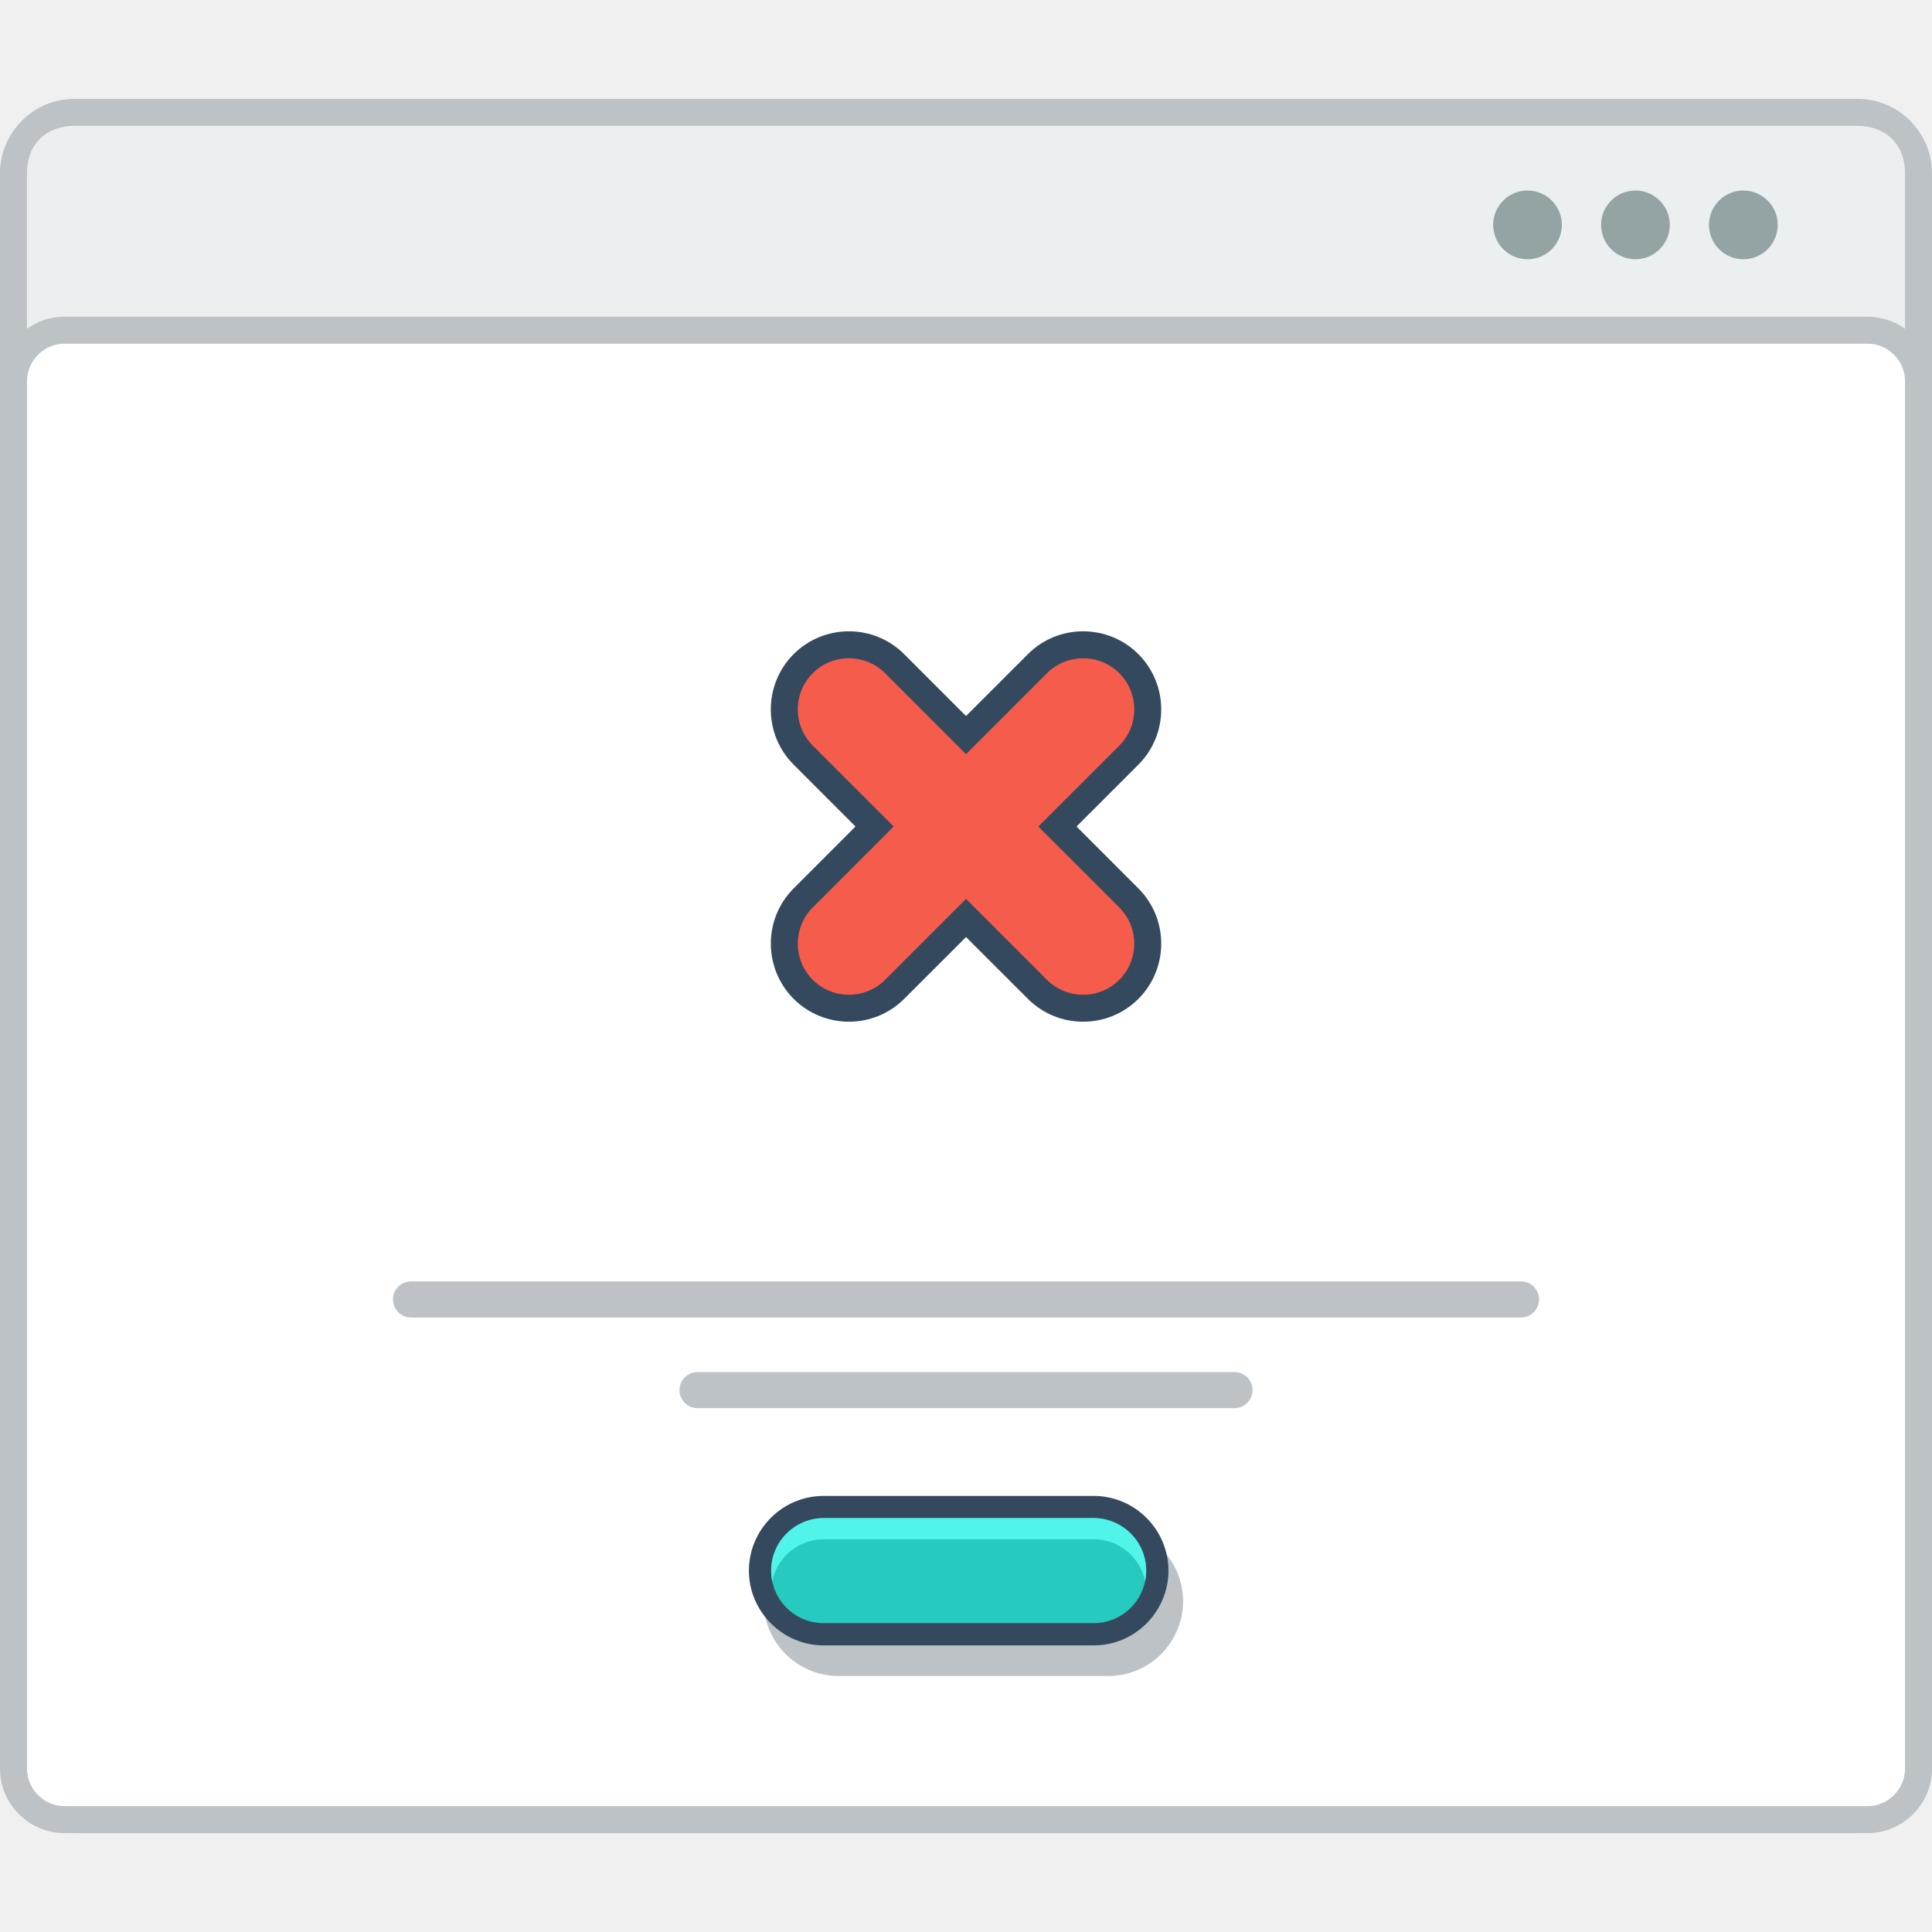
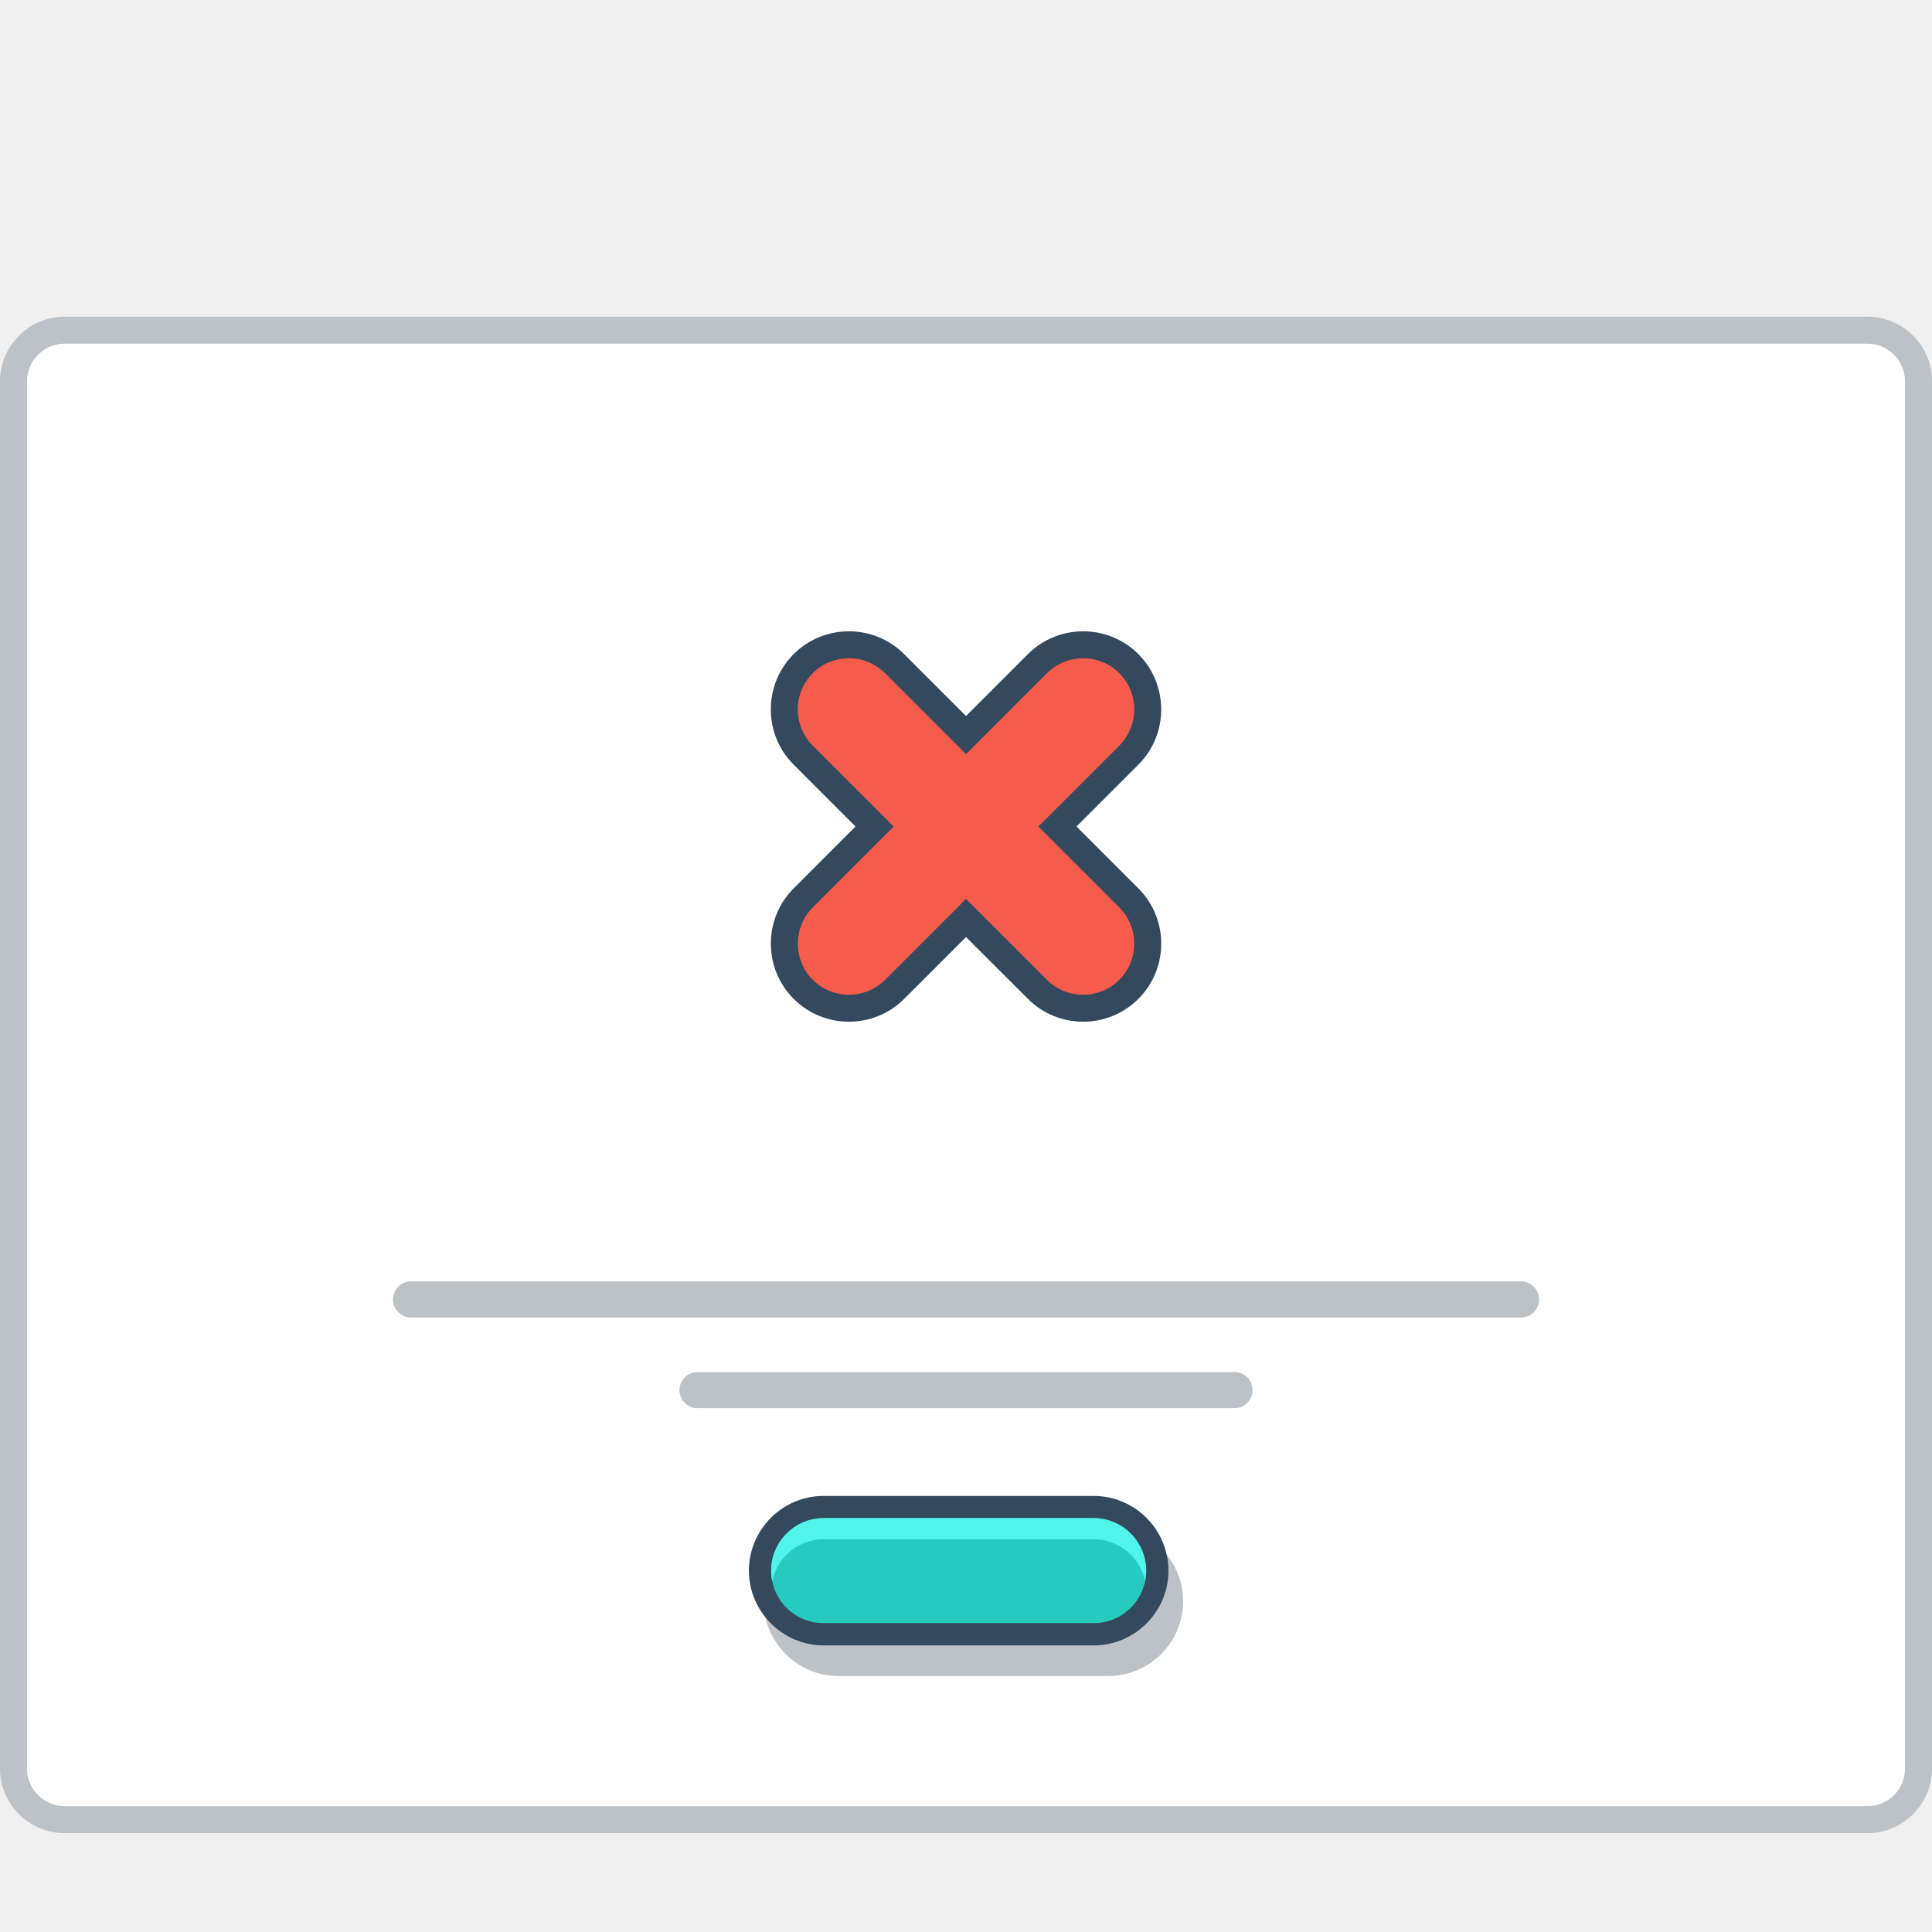
<svg xmlns="http://www.w3.org/2000/svg" version="1.0" id="Layer_1" x="0px" y="0px" width="800px" height="800px" viewBox="189.204 191.994 421.455 378.32" enable-background="new 0 0 800 800" xml:space="preserve">
  <g>
-     <path fill="#BCC2C6" d="M205.435,191.994h389.001c4.466,0,8.528,1.827,11.466,4.765v0.016c2.938,2.946,4.757,6.993,4.757,11.449   v345.868c0,4.456-1.819,8.512-4.757,11.449v0.017c-2.938,2.938-7,4.756-11.466,4.756H205.435c-4.472,0-8.527-1.818-11.465-4.756   v-0.017c-2.938-2.938-4.766-6.993-4.766-11.449V208.224c0-4.456,1.828-8.503,4.766-11.449v-0.016   C196.907,193.821,200.963,191.994,205.435,191.994" />
-     <path fill="#EBEFF0" d="M604.774,208.224v345.868c0,6.509-4.539,10.331-10.339,10.331H205.435c-5.791,0-10.34-3.705-10.34-10.331   V208.224c0-6.751,4.565-10.339,10.34-10.339h389.001C600.228,197.884,604.774,201.598,604.774,208.224" />
    <path fill="#BCC2C6" d="M203.29,239.515h393.289c3.881,0,7.404,1.578,9.949,4.13c2.553,2.554,4.13,6.075,4.13,9.956v302.629   c0,3.888-1.577,7.409-4.13,9.946c-2.545,2.552-6.068,4.138-9.949,4.138H203.29c-3.879,0-7.402-1.586-9.946-4.138   c-2.555-2.537-4.14-6.059-4.14-9.946V253.601c0-3.88,1.585-7.402,4.14-9.956C195.888,241.092,199.411,239.515,203.29,239.515" />
    <path fill-rule="evenodd" clip-rule="evenodd" fill="#FFFFFF" d="M203.29,245.397c-2.178,0-4.248,0.876-5.781,2.412   c-1.546,1.544-2.414,3.613-2.414,5.792v302.629c0,2.169,0.868,4.256,2.414,5.791c1.533,1.533,3.604,2.402,5.781,2.402h393.289   c2.18,0,4.248-0.869,5.784-2.402c1.544-1.535,2.411-3.605,2.411-5.791V253.601c0-2.187-0.867-4.248-2.411-5.792   c-1.536-1.543-3.604-2.412-5.784-2.412H203.29z" />
-     <path fill-rule="evenodd" clip-rule="evenodd" fill="#94A4A5" d="M545.964,211.987c4.146,0,7.5,3.354,7.5,7.493   s-3.354,7.502-7.5,7.502c-4.14,0-7.494-3.363-7.494-7.502S541.824,211.987,545.964,211.987 M569.512,211.987   c4.14,0,7.493,3.354,7.493,7.493s-3.354,7.502-7.493,7.502c-4.147,0-7.503-3.363-7.503-7.502S565.372,211.987,569.512,211.987z    M522.423,211.987c4.139,0,7.492,3.354,7.492,7.493s-3.354,7.502-7.492,7.502c-4.138,0-7.492-3.363-7.492-7.502   S518.285,211.987,522.423,211.987z" />
    <path fill-rule="evenodd" clip-rule="evenodd" fill="#34495E" d="M399.936,326.627l13.501-13.502   c6.635-6.642,17.465-6.642,24.098,0c6.635,6.643,6.643,17.457,0.01,24.099l-13.502,13.501l13.492,13.501   c6.643,6.642,6.643,17.457,0,24.099c-6.641,6.642-17.463,6.642-24.098,0l-13.501-13.485l-13.493,13.485   c-6.643,6.642-17.465,6.642-24.1,0c-6.641-6.642-6.65-17.457-0.008-24.099l13.492-13.501l-13.5-13.501   c-6.635-6.625-6.635-17.457,0-24.099c6.643-6.642,17.473-6.642,24.115,0L399.936,326.627z" />
    <path fill-rule="evenodd" clip-rule="evenodd" fill="#F65C4C" d="M382.28,317.281l17.655,17.657l17.655-17.657   c4.34-4.339,11.441-4.339,15.781,0l0.008,0.017c4.34,4.339,4.34,11.431,0,15.771l-17.666,17.657l17.658,17.657   c4.348,4.355,4.348,11.432,0,15.788l0,0c-4.34,4.339-11.441,4.339-15.781,0l-17.655-17.657L382.28,384.17   c-4.34,4.339-11.434,4.339-15.781,0l0,0c-4.34-4.356-4.34-11.432,0-15.788l17.658-17.657l-17.666-17.657   c-4.332-4.34-4.332-11.432,0-15.771l0.008-0.017C370.837,312.942,377.94,312.942,382.28,317.281" />
    <path fill="#BCC2C6" d="M430.984,511.473h-58.896c-2.26,0-4.322,0.935-5.815,2.438c-1.503,1.484-2.429,3.555-2.429,5.807   c0,2.271,0.926,4.34,2.413,5.826l0.016,0.016c1.486,1.485,3.538,2.403,5.815,2.403h58.896c2.263,0,4.323-0.935,5.815-2.419   c1.494-1.504,2.422-3.556,2.422-5.826c0-2.269-0.928-4.322-2.412-5.823C435.315,512.407,433.255,511.473,430.984,511.473    M372.089,503.412h58.896c4.474,0,8.554,1.836,11.509,4.791l0.016,0.016c2.947,2.954,4.781,7.026,4.781,11.498   c0,4.489-1.834,8.578-4.781,11.532c-2.953,2.953-7.035,4.79-11.524,4.79h-58.896c-4.472,0-8.544-1.837-11.506-4.79l-0.008-0.017   h-0.009c-2.954-2.971-4.79-7.043-4.79-11.516c0-4.488,1.836-8.561,4.79-11.514C363.52,505.248,367.601,503.412,372.089,503.412z" />
    <path fill="#34495E" d="M368.885,496.754h58.896c4.473,0,8.553,1.819,11.508,4.772l0.016,0.017   c2.954,2.955,4.791,7.043,4.791,11.516c0,4.488-1.837,8.561-4.791,11.516c-2.953,2.953-7.035,4.789-11.523,4.789h-58.896   c-4.471,0-8.544-1.836-11.507-4.789h-0.008l-0.008-0.018c-2.953-2.954-4.791-7.025-4.791-11.498c0-4.489,1.838-8.561,4.791-11.532   C360.315,498.573,364.396,496.754,368.885,496.754" />
    <path fill="#27CABF" d="M427.78,501.594c3.039,0,5.949,1.218,8.096,3.37c2.152,2.137,3.362,5.059,3.362,8.095   s-1.218,5.941-3.362,8.095c-2.154,2.152-5.051,3.354-8.096,3.354h-58.896c-3.036,0-5.939-1.185-8.094-3.339l-0.016-0.016   c-2.146-2.153-3.347-5.059-3.347-8.095c0-3.055,1.211-5.941,3.362-8.095c2.154-2.152,5.05-3.37,8.094-3.37H427.78z" />
    <path fill="#51F4E9" d="M427.78,501.594c3.039,0,5.949,1.218,8.096,3.37c2.152,2.137,3.362,5.059,3.362,8.095   c0,0.784-0.083,1.552-0.235,2.303c-0.449-2.186-1.525-4.188-3.127-5.791c-2.146-2.153-5.057-3.354-8.096-3.354h-58.896   c-3.044,0-5.939,1.22-8.094,3.354c-1.595,1.603-2.679,3.622-3.13,5.791c-0.148-0.751-0.232-1.519-0.232-2.303   c0-3.055,1.211-5.941,3.362-8.095c2.154-2.152,5.05-3.37,8.094-3.37H427.78z" />
    <path fill-rule="evenodd" clip-rule="evenodd" fill="#BCC2C6" d="M278.856,449.957h242.156c2.162,0,3.931,1.77,3.931,3.939l0,0   c0,2.17-1.769,3.938-3.931,3.938H278.856c-2.16,0-3.93-1.769-3.93-3.938l0,0C274.927,451.727,276.696,449.957,278.856,449.957" />
    <path fill-rule="evenodd" clip-rule="evenodd" fill="#BCC2C6" d="M341.366,469.733h117.139c2.17,0,3.939,1.771,3.939,3.939l0,0   c0,2.17-1.77,3.938-3.939,3.938H341.366c-2.17,0-3.939-1.769-3.939-3.938l0,0C337.427,471.504,339.196,469.733,341.366,469.733" />
  </g>
</svg>
